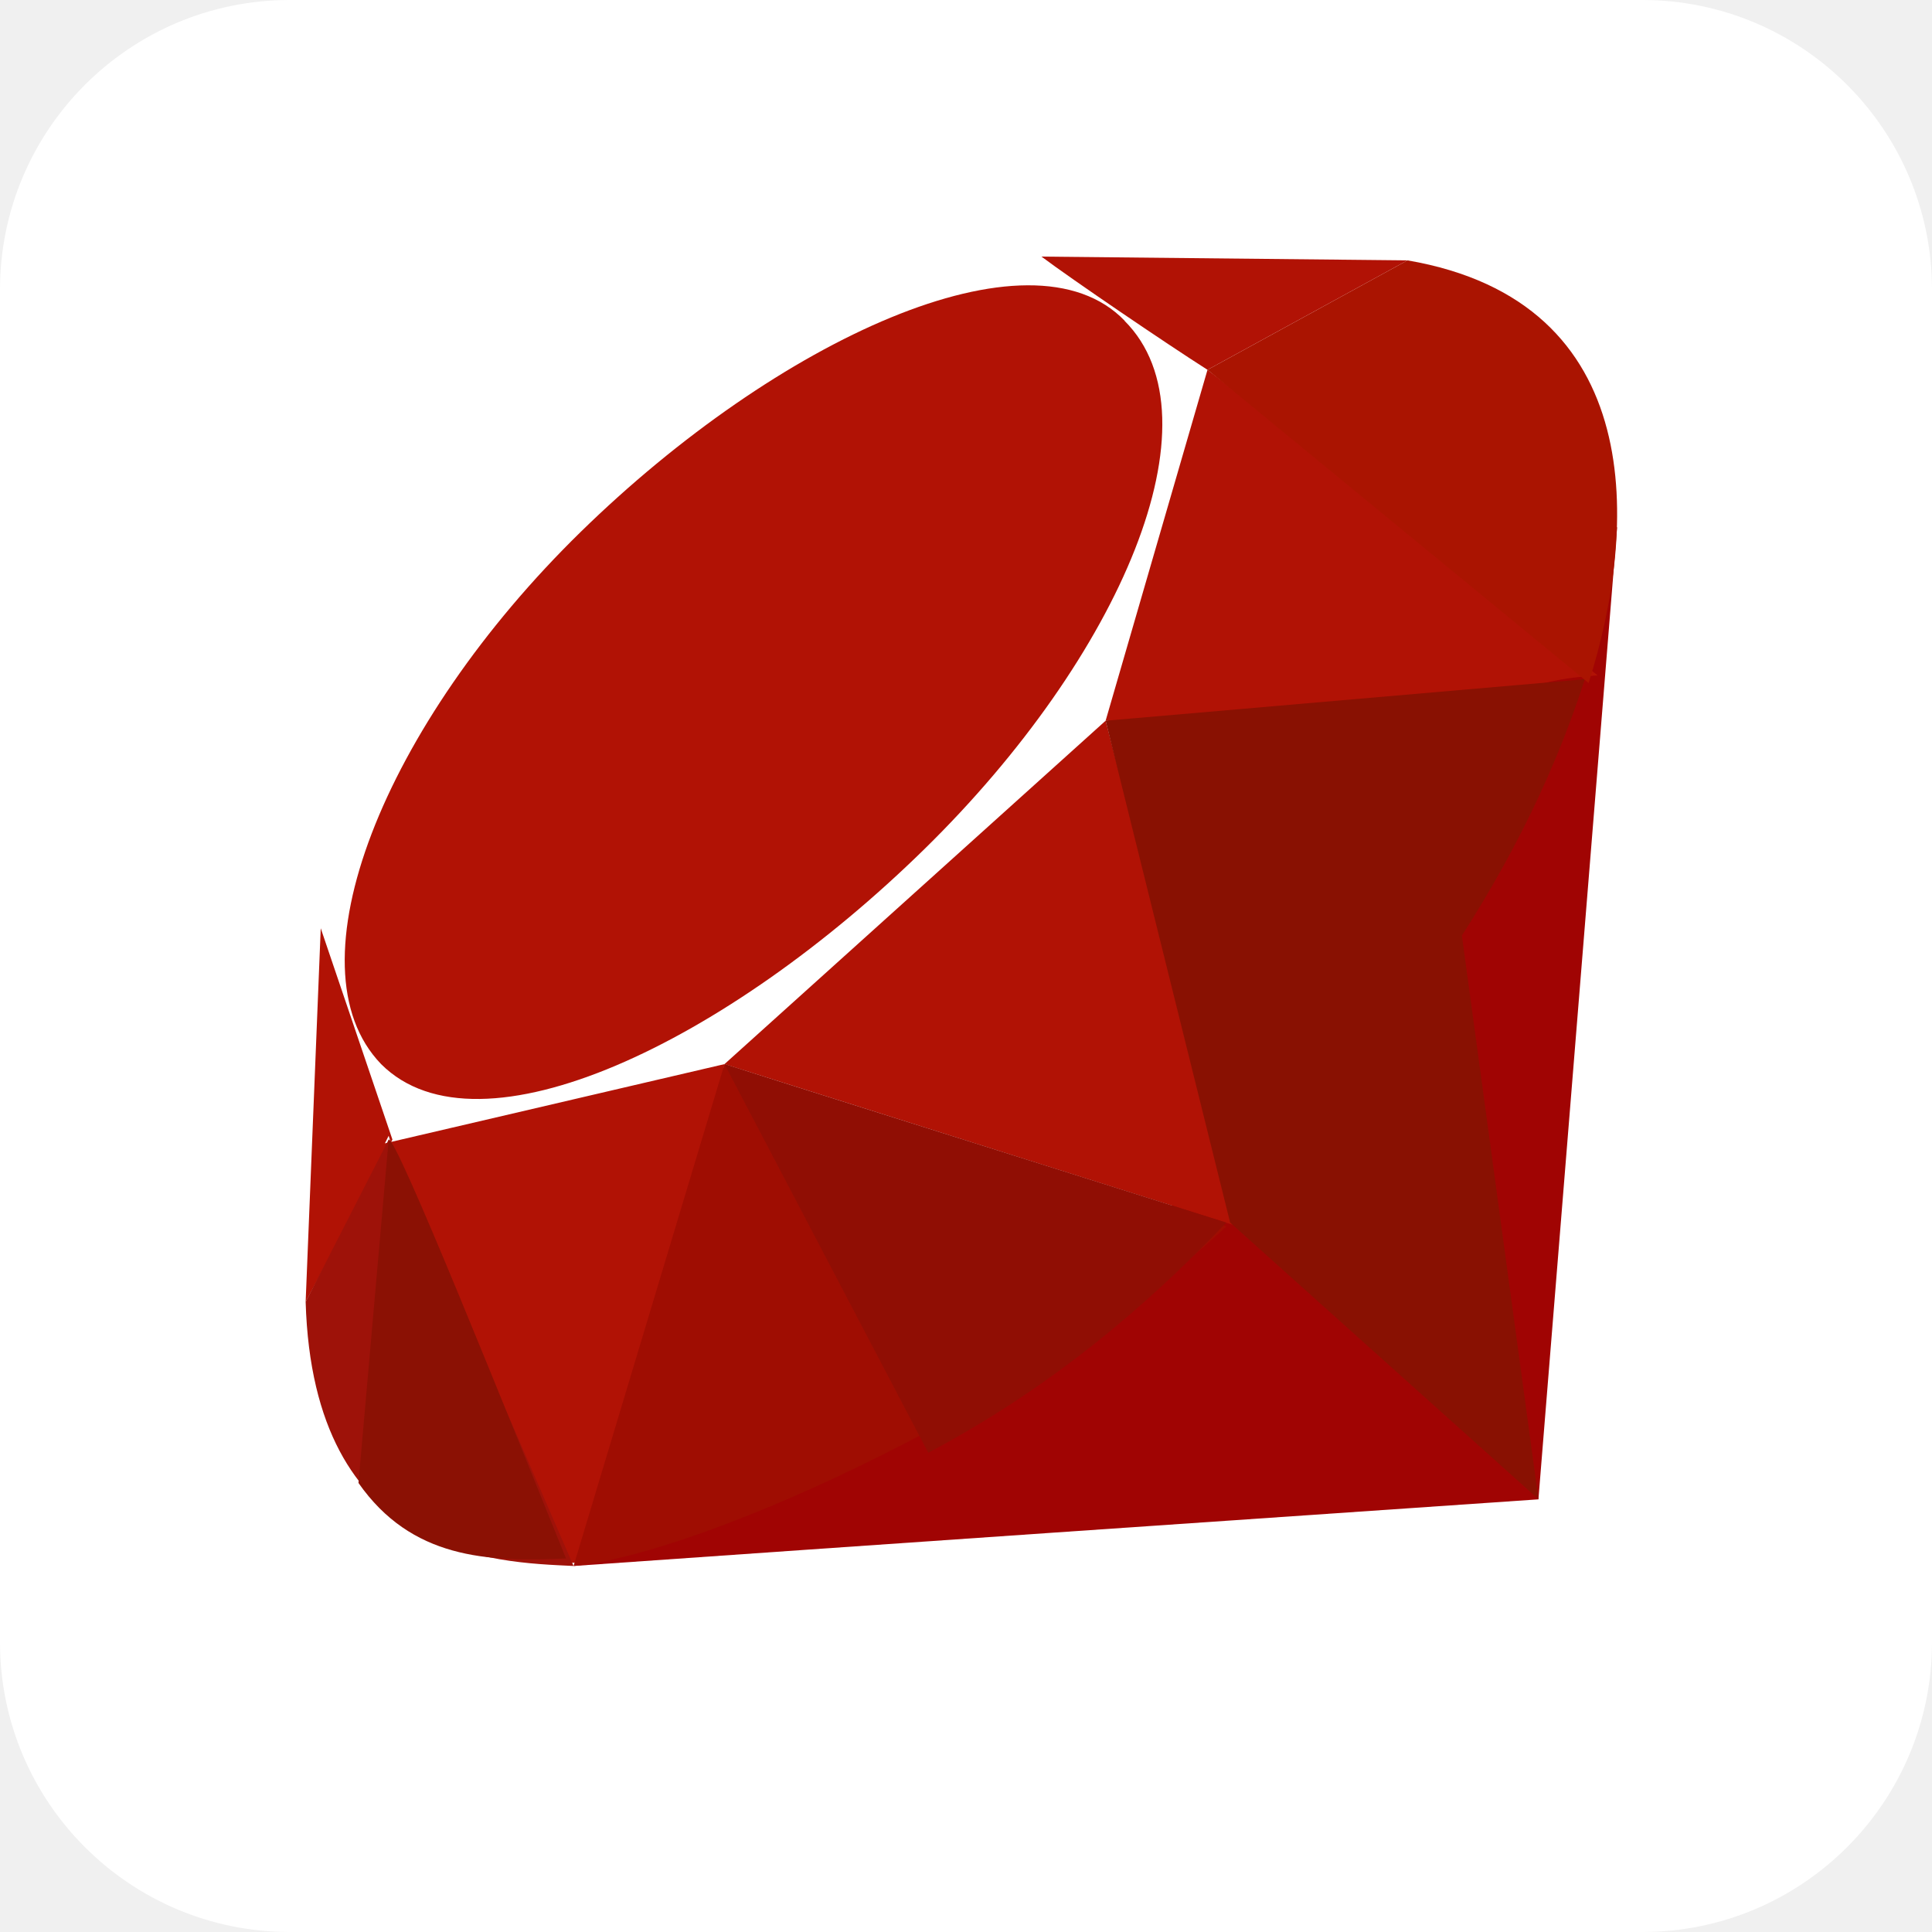
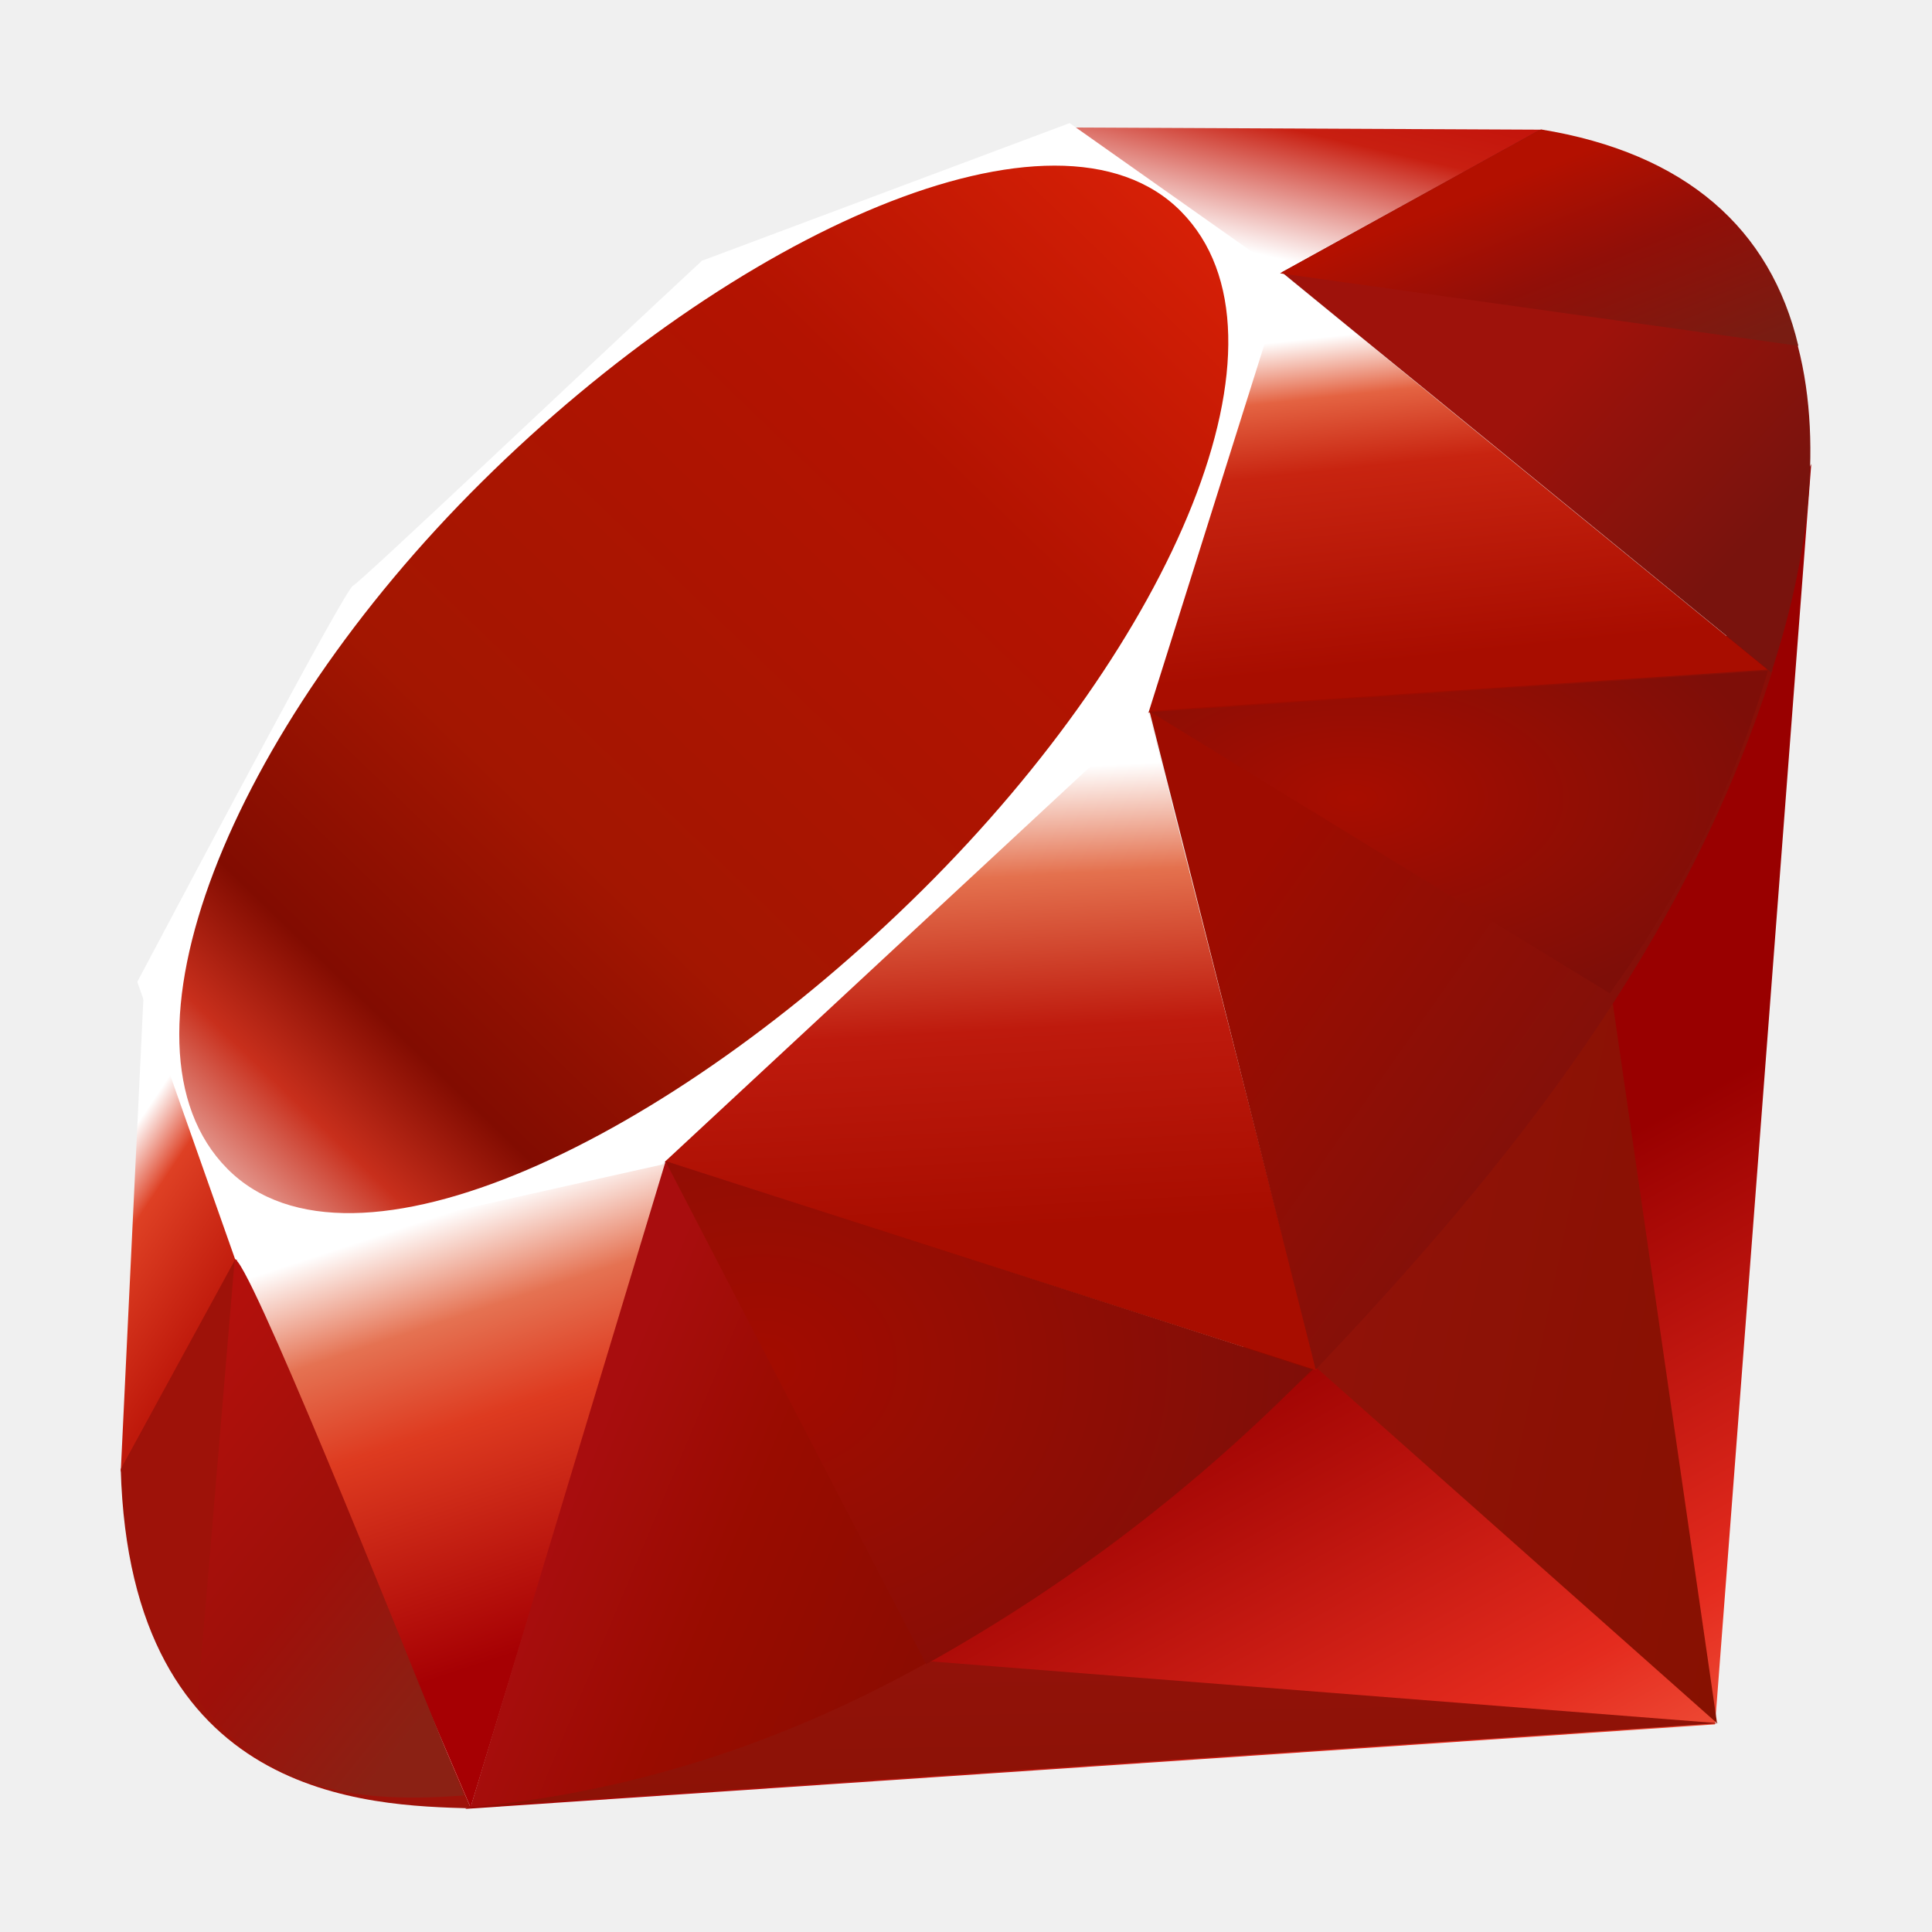
- <svg xmlns="http://www.w3.org/2000/svg" aria-label="Ruby" role="img" viewBox="0 0 512 512">
-   <rect width="512" height="512" rx="15%" fill="#fff" />
-   <path d="M407.7 397.3l20.86-257.7L348.02 297l-196 118c80.86-5.675 171.2-11.87 255.7-17.66z" fill="#a00403" />
-   <path d="M423.39 178.977L320 98l-27 93c109.797 9.317 91.763-9.646 130.39-12.023zM192 282l136 43-35-134zm-89 19c44 139 55 169 89-19l-90 21zM276 68l97 1-53 29c-11-7-36-24-44-30z M85 246l-4 99 23-43z M298 85c26 26-1 89-53 140s-118 83-144 57c-25-25.89.7-90 52.85-141s119.2-82 144.2-56z" fill="#b11205" />
-   <path d="M192 282l133 43c-48 45-137.5 86.5-173 90z" fill="#9f0d02" />
-   <path d="M293 191l33 133c40-42 76-88 94-144zm114.7 206.3L387.02 245 326 324z" fill="#891102" />
-   <path d="M421 181c13-41 16-101-48-112l-53 29z" fill="#aa1401" />
-   <path d="M81 345c2 68 50 69 71 70l-49-113z" fill="#9e1209" />
-   <path d="M192 282l54 103c32-17 57-38 79-61z" fill="#900e04" />
-   <path d="M103 302l-8 91c14 20 34 21 55 20-15-37-45-112-47-111z" fill="#8b1104" />
+ <svg xmlns="http://www.w3.org/2000/svg" xmlns:xlink="http://www.w3.org/1999/xlink" width="32px" height="32px" viewBox="0 0 32 32">
+   <defs>
+     <linearGradient id="a" x1="-235.957" y1="-308.579" x2="-235.986" y2="-308.527" gradientTransform="matrix(202.935, 0, 0, -202.78, 47910.461, -62541.16)" gradientUnits="userSpaceOnUse">
+       <stop offset="0" stop-color="#fb7655" />
+       <stop offset="0.41" stop-color="#e42b1e" />
+       <stop offset="0.99" stop-color="#900" />
+       <stop offset="1" stop-color="#900" />
+     </linearGradient>
+     <linearGradient id="b" x1="-235.571" y1="-309.087" x2="-235.697" y2="-309.041" gradientTransform="matrix(60.308, 0, 0, -111.778, 14236.351, -34525.395)" gradientUnits="userSpaceOnUse">
+       <stop offset="0" stop-color="#871101" />
+       <stop offset="0.99" stop-color="#911209" />
+       <stop offset="1" stop-color="#911209" />
+     </linearGradient>
+     <linearGradient id="c" x1="-235.896" y1="-313.362" x2="-235.937" y2="-313.129" gradientTransform="matrix(188.32, 0, 0, -21.986, 44447.302, -6856.882)" xlink:href="#b" />
+     <linearGradient id="d" x1="-233.515" y1="-309.082" x2="-233.497" y2="-309.161" gradientTransform="matrix(65.222, 0, 0, -97.1, 15237.802, -29991.814)" gradientUnits="userSpaceOnUse">
+       <stop offset="0" stop-color="#fff" />
+       <stop offset="0.23" stop-color="#e57252" />
+       <stop offset="0.46" stop-color="#de3b20" />
+       <stop offset="0.99" stop-color="#a60003" />
+       <stop offset="1" stop-color="#a60003" />
+     </linearGradient>
+     <linearGradient id="e" x1="-235.314" y1="-309.534" x2="-235.31" y2="-309.607" gradientTransform="matrix(105.32, 0, 0, -106.825, 24798.925, -33053.152)" gradientUnits="userSpaceOnUse">
+       <stop offset="0" stop-color="#fff" />
+       <stop offset="0.23" stop-color="#e4714e" />
+       <stop offset="0.56" stop-color="#be1a0d" />
+       <stop offset="0.99" stop-color="#a80d00" />
+       <stop offset="1" stop-color="#a80d00" />
+     </linearGradient>
+     <linearGradient id="f" x1="-235.882" y1="-311.851" x2="-235.869" y2="-311.935" gradientTransform="matrix(94.321, 0, 0, -66.418, 22271.499, -20707.004)" gradientUnits="userSpaceOnUse">
+       <stop offset="0" stop-color="#fff" />
+       <stop offset="0.18" stop-color="#e46342" />
+       <stop offset="0.4" stop-color="#c82410" />
+       <stop offset="0.99" stop-color="#a80d00" />
+       <stop offset="1" stop-color="#a80d00" />
+     </linearGradient>
+     <linearGradient id="g" x1="-235.412" y1="-321.074" x2="-235.333" y2="-320.958" gradientTransform="matrix(70.767, 0, 0, -24.301, 16678.116, -7798.647)" gradientUnits="userSpaceOnUse">
+       <stop offset="0" stop-color="#fff" />
+       <stop offset="0.54" stop-color="#c81f11" />
+       <stop offset="0.99" stop-color="#bf0905" />
+       <stop offset="1" stop-color="#bf0905" />
+     </linearGradient>
+     <linearGradient id="h" x1="-223.821" y1="-310.116" x2="-223.796" y2="-310.18" gradientTransform="matrix(18.177, 0, 0, -72.645, 4071.017, -22510.233)" gradientUnits="userSpaceOnUse">
+       <stop offset="0" stop-color="#fff" />
+       <stop offset="0.31" stop-color="#de4024" />
+       <stop offset="0.99" stop-color="#bf190b" />
+       <stop offset="1" stop-color="#bf190b" />
+     </linearGradient>
+     <linearGradient id="i" x1="-235.561" y1="-309.258" x2="-235.424" y2="-309.116" gradientTransform="matrix(158.162, 0, 0, -157.937, 37256.313, -48819.382)" gradientUnits="userSpaceOnUse">
+       <stop offset="0" stop-color="#bd0012" />
+       <stop offset="0.07" stop-color="#fff" />
+       <stop offset="0.17" stop-color="#fff" />
+       <stop offset="0.27" stop-color="#c82f1c" />
+       <stop offset="0.33" stop-color="#820c01" />
+       <stop offset="0.46" stop-color="#a31601" />
+       <stop offset="0.72" stop-color="#b31301" />
+       <stop offset="0.99" stop-color="#e82609" />
+       <stop offset="1" stop-color="#e82609" />
+     </linearGradient>
+     <linearGradient id="j" x1="-235.424" y1="-309.143" x2="-235.476" y2="-309.126" gradientTransform="matrix(127.074, 0, 0, -97.409, 29932.229, -30086.947)" gradientUnits="userSpaceOnUse">
+       <stop offset="0" stop-color="#8c0c01" />
+       <stop offset="0.54" stop-color="#990c00" />
+       <stop offset="0.99" stop-color="#a80d0e" />
+       <stop offset="1" stop-color="#a80d0e" />
+     </linearGradient>
+     <linearGradient id="k" x1="-235.839" y1="-309.604" x2="-235.901" y2="-309.555" gradientTransform="matrix(94.011, 0, 0, -105.603, 22198.743, -32676.856)" gradientUnits="userSpaceOnUse">
+       <stop offset="0" stop-color="#7e110b" />
+       <stop offset="0.99" stop-color="#9e0c00" />
+       <stop offset="1" stop-color="#9e0c00" />
+     </linearGradient>
+     <linearGradient id="l" x1="-235.854" y1="-311.24" x2="-235.891" y2="-311.202" gradientTransform="matrix(79.702, 0, 0, -81.791, 18827.397, -25447.905)" gradientUnits="userSpaceOnUse">
+       <stop offset="0" stop-color="#79130d" />
+       <stop offset="0.99" stop-color="#9e120b" />
+       <stop offset="1" stop-color="#9e120b" />
+     </linearGradient>
+     <radialGradient id="m" cx="-235.882" cy="-312.543" r="0.076" gradientTransform="matrix(93.113, 0, 0, -48.655, 21986.073, -15193.61)" gradientUnits="userSpaceOnUse">
+       <stop offset="0" stop-color="#a80d00" />
+       <stop offset="0.99" stop-color="#7e0e08" />
+       <stop offset="1" stop-color="#7e0e08" />
+     </radialGradient>
+     <radialGradient id="n" cx="-235.282" cy="-309.704" r="0.097" gradientTransform="matrix(97.434, 0, 0, -75.848, 22937.057, -23467.84)" gradientUnits="userSpaceOnUse">
+       <stop offset="0" stop-color="#a30c00" />
+       <stop offset="0.99" stop-color="#800e08" />
+       <stop offset="1" stop-color="#800e08" />
+     </radialGradient>
+     <linearGradient id="o" x1="-231.241" y1="-309.435" x2="-231.299" y2="-309.337" gradientTransform="matrix(40.137, 0, 0, -81.143, 9286.998, -25078.589)" gradientUnits="userSpaceOnUse">
+       <stop offset="0" stop-color="#8b2114" />
+       <stop offset="0.43" stop-color="#9e100a" />
+       <stop offset="0.99" stop-color="#b3100c" />
+       <stop offset="1" stop-color="#b3100c" />
+     </linearGradient>
+     <linearGradient id="p" x1="-235.898" y1="-317.466" x2="-235.831" y2="-317.537" gradientTransform="matrix(78.099, 0, 0, -32.624, 18447.361, -10353.553)" gradientUnits="userSpaceOnUse">
+       <stop offset="0" stop-color="#b31000" />
+       <stop offset="0.44" stop-color="#910f08" />
+       <stop offset="0.99" stop-color="#791c12" />
+       <stop offset="1" stop-color="#791c12" />
+     </linearGradient>
+   </defs>
+   <path d="M23.693,20.469,7.707,29.961l20.7-1.4L30,7.685Z" style="fill:url(#a)" />
+   <path d="M28.44,28.542,26.661,16.263l-4.846,6.4Z" style="fill:url(#b)" />
+   <path d="M28.464,28.542,15.43,27.519,7.776,29.934Z" style="fill:url(#c)" />
+   <path d="M7.794,29.937,11.05,19.27,3.885,20.8Z" style="fill:url(#d)" />
+   <path d="M21.813,22.7l-3-11.735L10.243,19Z" style="fill:url(#e)" />
+   <path d="M29.32,11.127l-8.1-6.619-2.257,7.3Z" style="fill:url(#f)" />
+   <path d="M25.53,2.148,20.763,4.782l-3.007-2.67Z" style="fill:url(#g)" />
+   <path d="M2,24.38l2-3.642L2.382,16.4Z" style="fill:url(#h)" />
+   <path d="M2.274,16.263,3.9,20.873l7.062-1.584L19.024,11.8,21.3,4.569l-3.583-2.53-6.091,2.28C9.706,6.1,5.982,9.635,5.848,9.7s-2.459,4.464-3.574,6.562Z" style="fill:#fff" />
+   <path d="M7.981,7.981C12.14,3.858,17.5,1.421,19.559,3.5s-.124,7.121-4.283,11.244S5.821,21.434,3.765,19.358,3.822,12.1,7.981,7.981Z" style="fill:url(#i)" />
+   <path d="M7.794,29.933l3.231-10.7,10.729,3.447c-3.879,3.638-8.194,6.713-13.96,7.254Z" style="fill:url(#j)" />
+   <path d="M19.038,11.774l2.754,10.91c3.24-3.407,6.149-7.07,7.573-11.6l-10.328.691Z" style="fill:url(#k)" />
+   <path d="M29.337,11.139c1.1-3.327,1.357-8.1-3.841-8.985L21.231,4.509l8.106,6.629Z" style="fill:url(#l)" />
+   <path d="M2,24.332c.153,5.49,4.114,5.572,5.8,5.62l-3.9-9.1L2,24.332Z" style="fill:#9e1209" />
+   <path d="M19.053,11.791c2.49,1.531,7.509,4.6,7.61,4.661a17.552,17.552,0,0,0,2.619-5.343l-10.229.683Z" style="fill:url(#m)" />
+   <path d="M11.021,19.232l4.319,8.332a27.924,27.924,0,0,0,6.385-4.88l-10.7-3.452Z" style="fill:url(#n)" />
+   <path d="M3.887,20.861l-.612,7.287c1.155,1.577,2.743,1.714,4.409,1.591-1.205-3-3.614-9-3.8-8.878Z" style="fill:url(#o)" />
+   <path d="M21.206,4.528l8.58,1.2c-.458-1.94-1.864-3.192-4.261-3.584l-4.319,2.38Z" style="fill:url(#p)" />
</svg>
